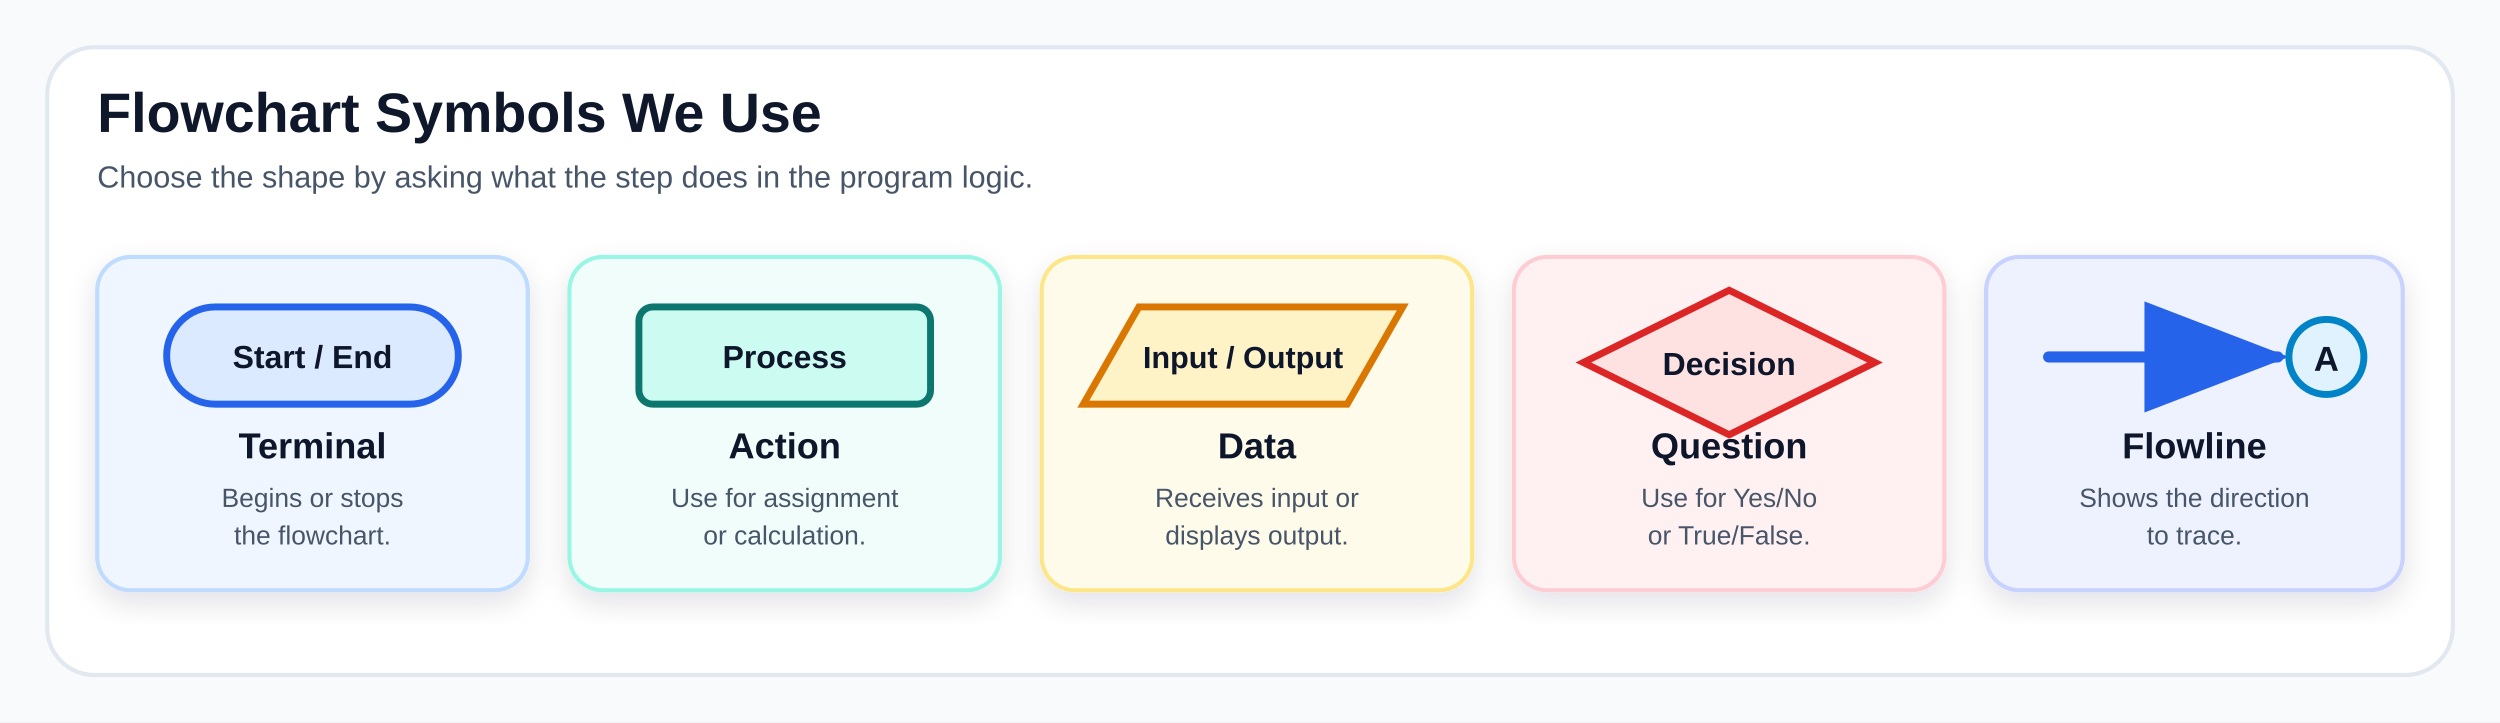
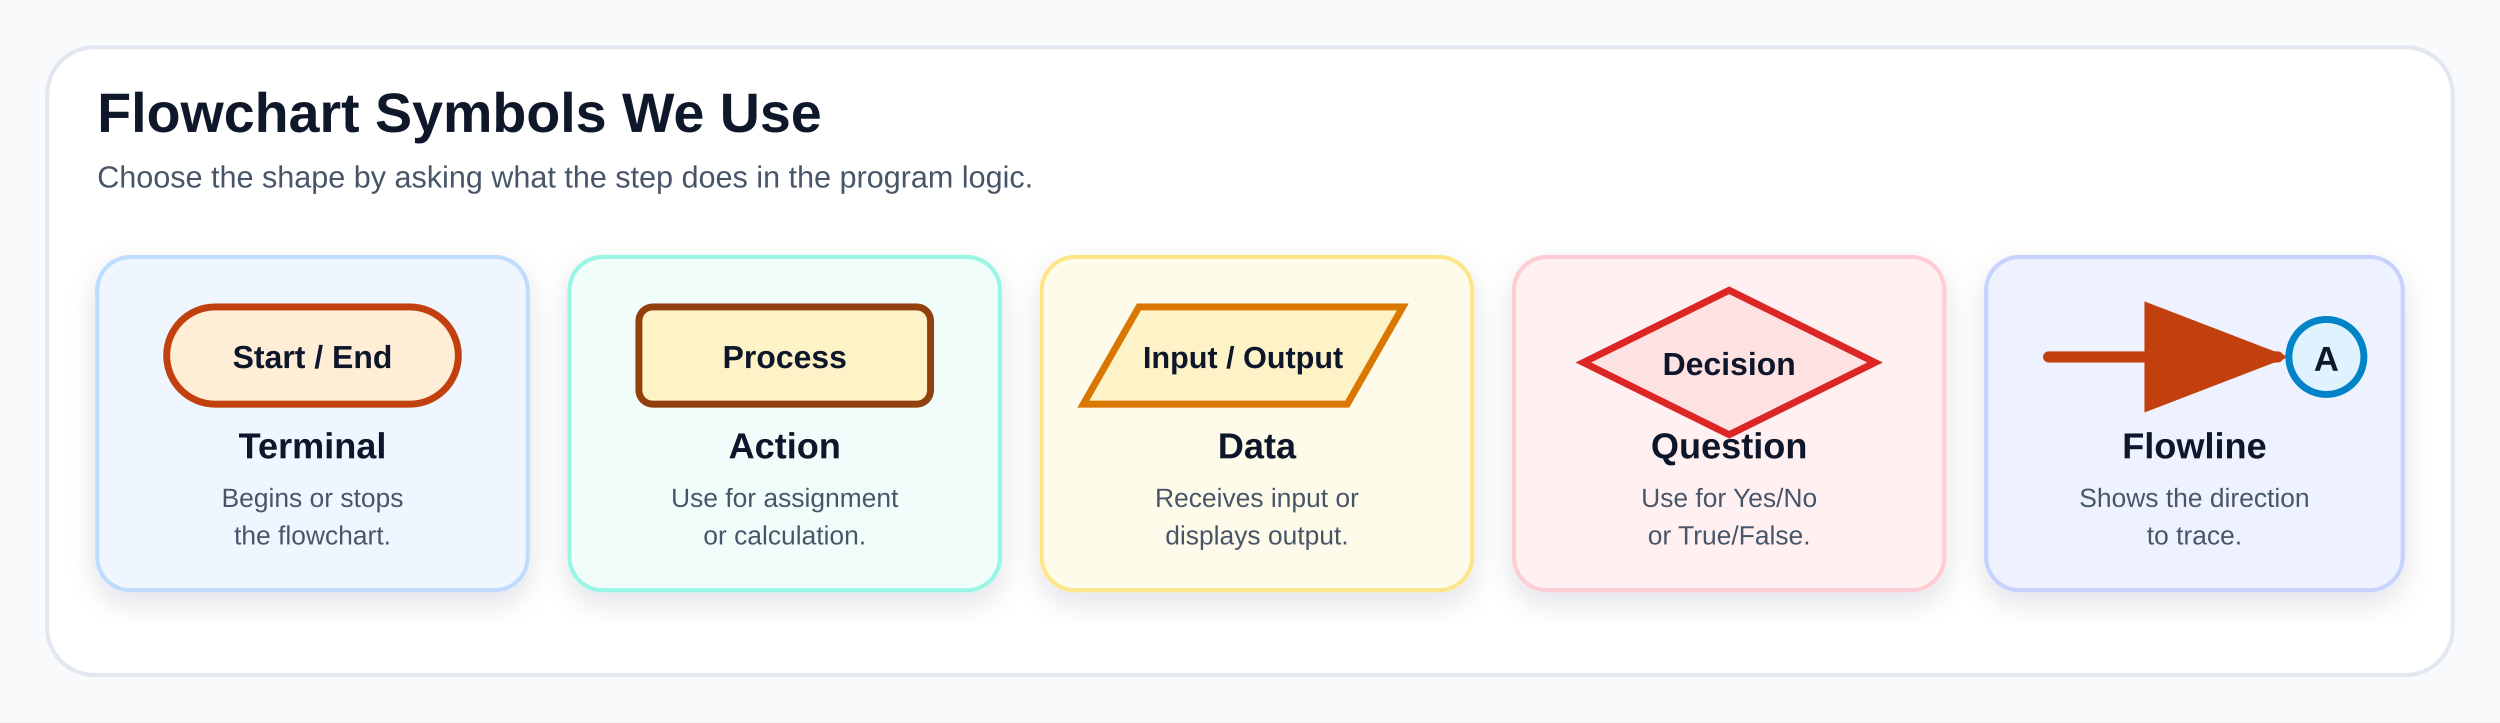
<svg xmlns="http://www.w3.org/2000/svg" width="1800" height="520" viewBox="0 0 1800 520" role="img" aria-labelledby="title desc">
  <defs>
    <marker id="arrow-blue" markerWidth="14" markerHeight="14" refX="12" refY="5" orient="auto" markerUnits="strokeWidth">
-       <path d="M0,0 L0,10 L13,5 z" fill="#2563eb" />
+       <path d="M0,0 L0,10 L13,5 z" fill="#c2410c" />
    </marker>
    <filter id="soft-shadow" x="-10%" y="-10%" width="120%" height="120%">
      <feDropShadow dx="0" dy="8" stdDeviation="10" flood-color="#0f172a" flood-opacity="0.12" />
    </filter>
  </defs>
  <rect width="1800" height="520" fill="#f8fafc" />
  <rect x="34" y="34" width="1732" height="452" rx="34" fill="#ffffff" stroke="#e2e8f0" stroke-width="3" />
  <g font-family="Arial, sans-serif">
    <text x="70" y="95" fill="#0f172a" font-size="40" font-weight="700">Flowchart Symbols We Use</text>
    <text x="70" y="135" fill="#475569" font-size="22">Choose the shape by asking what the step does in the program logic.</text>
    <g transform="translate(70 185)" filter="url(#soft-shadow)">
      <rect width="310" height="240" rx="24" fill="#eff6ff" stroke="#bfdbfe" stroke-width="3" />
-       <rect x="50" y="36" width="210" height="70" rx="35" fill="#dbeafe" stroke="#2563eb" stroke-width="5" />
+       <rect x="50" y="36" width="210" height="70" rx="35" fill="#ffedd5" stroke="#c2410c" stroke-width="5" />
      <text x="155" y="80" fill="#0f172a" font-size="23" font-weight="700" text-anchor="middle">Start / End</text>
      <text x="155" y="145" fill="#0f172a" font-size="26" font-weight="700" text-anchor="middle">Terminal</text>
      <text x="155" y="180" fill="#475569" font-size="19" text-anchor="middle">Begins or stops</text>
      <text x="155" y="207" fill="#475569" font-size="19" text-anchor="middle">the flowchart.</text>
    </g>
    <g transform="translate(410 185)" filter="url(#soft-shadow)">
      <rect width="310" height="240" rx="24" fill="#f0fdfa" stroke="#99f6e4" stroke-width="3" />
-       <rect x="50" y="36" width="210" height="70" rx="10" fill="#ccfbf1" stroke="#0f766e" stroke-width="5" />
+       <rect x="50" y="36" width="210" height="70" rx="10" fill="#fef3c7" stroke="#92400e" stroke-width="5" />
      <text x="155" y="80" fill="#0f172a" font-size="23" font-weight="700" text-anchor="middle">Process</text>
      <text x="155" y="145" fill="#0f172a" font-size="26" font-weight="700" text-anchor="middle">Action</text>
      <text x="155" y="180" fill="#475569" font-size="19" text-anchor="middle">Use for assignment</text>
      <text x="155" y="207" fill="#475569" font-size="19" text-anchor="middle">or calculation.</text>
    </g>
    <g transform="translate(750 185)" filter="url(#soft-shadow)">
      <rect width="310" height="240" rx="24" fill="#fffbeb" stroke="#fde68a" stroke-width="3" />
      <polygon points="70,36 260,36 220,106 30,106" fill="#fef3c7" stroke="#d97706" stroke-width="5" />
      <text x="145" y="80" fill="#0f172a" font-size="22" font-weight="700" text-anchor="middle">Input / Output</text>
      <text x="155" y="145" fill="#0f172a" font-size="26" font-weight="700" text-anchor="middle">Data</text>
      <text x="155" y="180" fill="#475569" font-size="19" text-anchor="middle">Receives input or</text>
      <text x="155" y="207" fill="#475569" font-size="19" text-anchor="middle">displays output.</text>
    </g>
    <g transform="translate(1090 185)" filter="url(#soft-shadow)">
      <rect width="310" height="240" rx="24" fill="#fff1f2" stroke="#fecdd3" stroke-width="3" />
      <polygon points="155,24 260,76 155,128 50,76" fill="#fee2e2" stroke="#dc2626" stroke-width="5" />
      <text x="155" y="85" fill="#0f172a" font-size="23" font-weight="700" text-anchor="middle">Decision</text>
      <text x="155" y="145" fill="#0f172a" font-size="26" font-weight="700" text-anchor="middle">Question</text>
      <text x="155" y="180" fill="#475569" font-size="19" text-anchor="middle">Use for Yes/No</text>
      <text x="155" y="207" fill="#475569" font-size="19" text-anchor="middle">or True/False.</text>
    </g>
    <g transform="translate(1430 185)" filter="url(#soft-shadow)">
      <rect width="300" height="240" rx="24" fill="#eef2ff" stroke="#c7d2fe" stroke-width="3" />
-       <path d="M45 72 H210" fill="none" stroke="#2563eb" stroke-width="8" stroke-linecap="round" marker-end="url(#arrow-blue)" />
+       <path d="M45 72 H210" fill="none" stroke="#c2410c" stroke-width="8" stroke-linecap="round" marker-end="url(#arrow-blue)" />
      <circle cx="245" cy="72" r="27" fill="#e0f2fe" stroke="#0284c7" stroke-width="5" />
      <text x="245" y="82" fill="#0f172a" font-size="25" font-weight="700" text-anchor="middle">A</text>
      <text x="150" y="145" fill="#0f172a" font-size="26" font-weight="700" text-anchor="middle">Flowline</text>
      <text x="150" y="180" fill="#475569" font-size="19" text-anchor="middle">Shows the direction</text>
      <text x="150" y="207" fill="#475569" font-size="19" text-anchor="middle">to trace.</text>
    </g>
  </g>
</svg>
